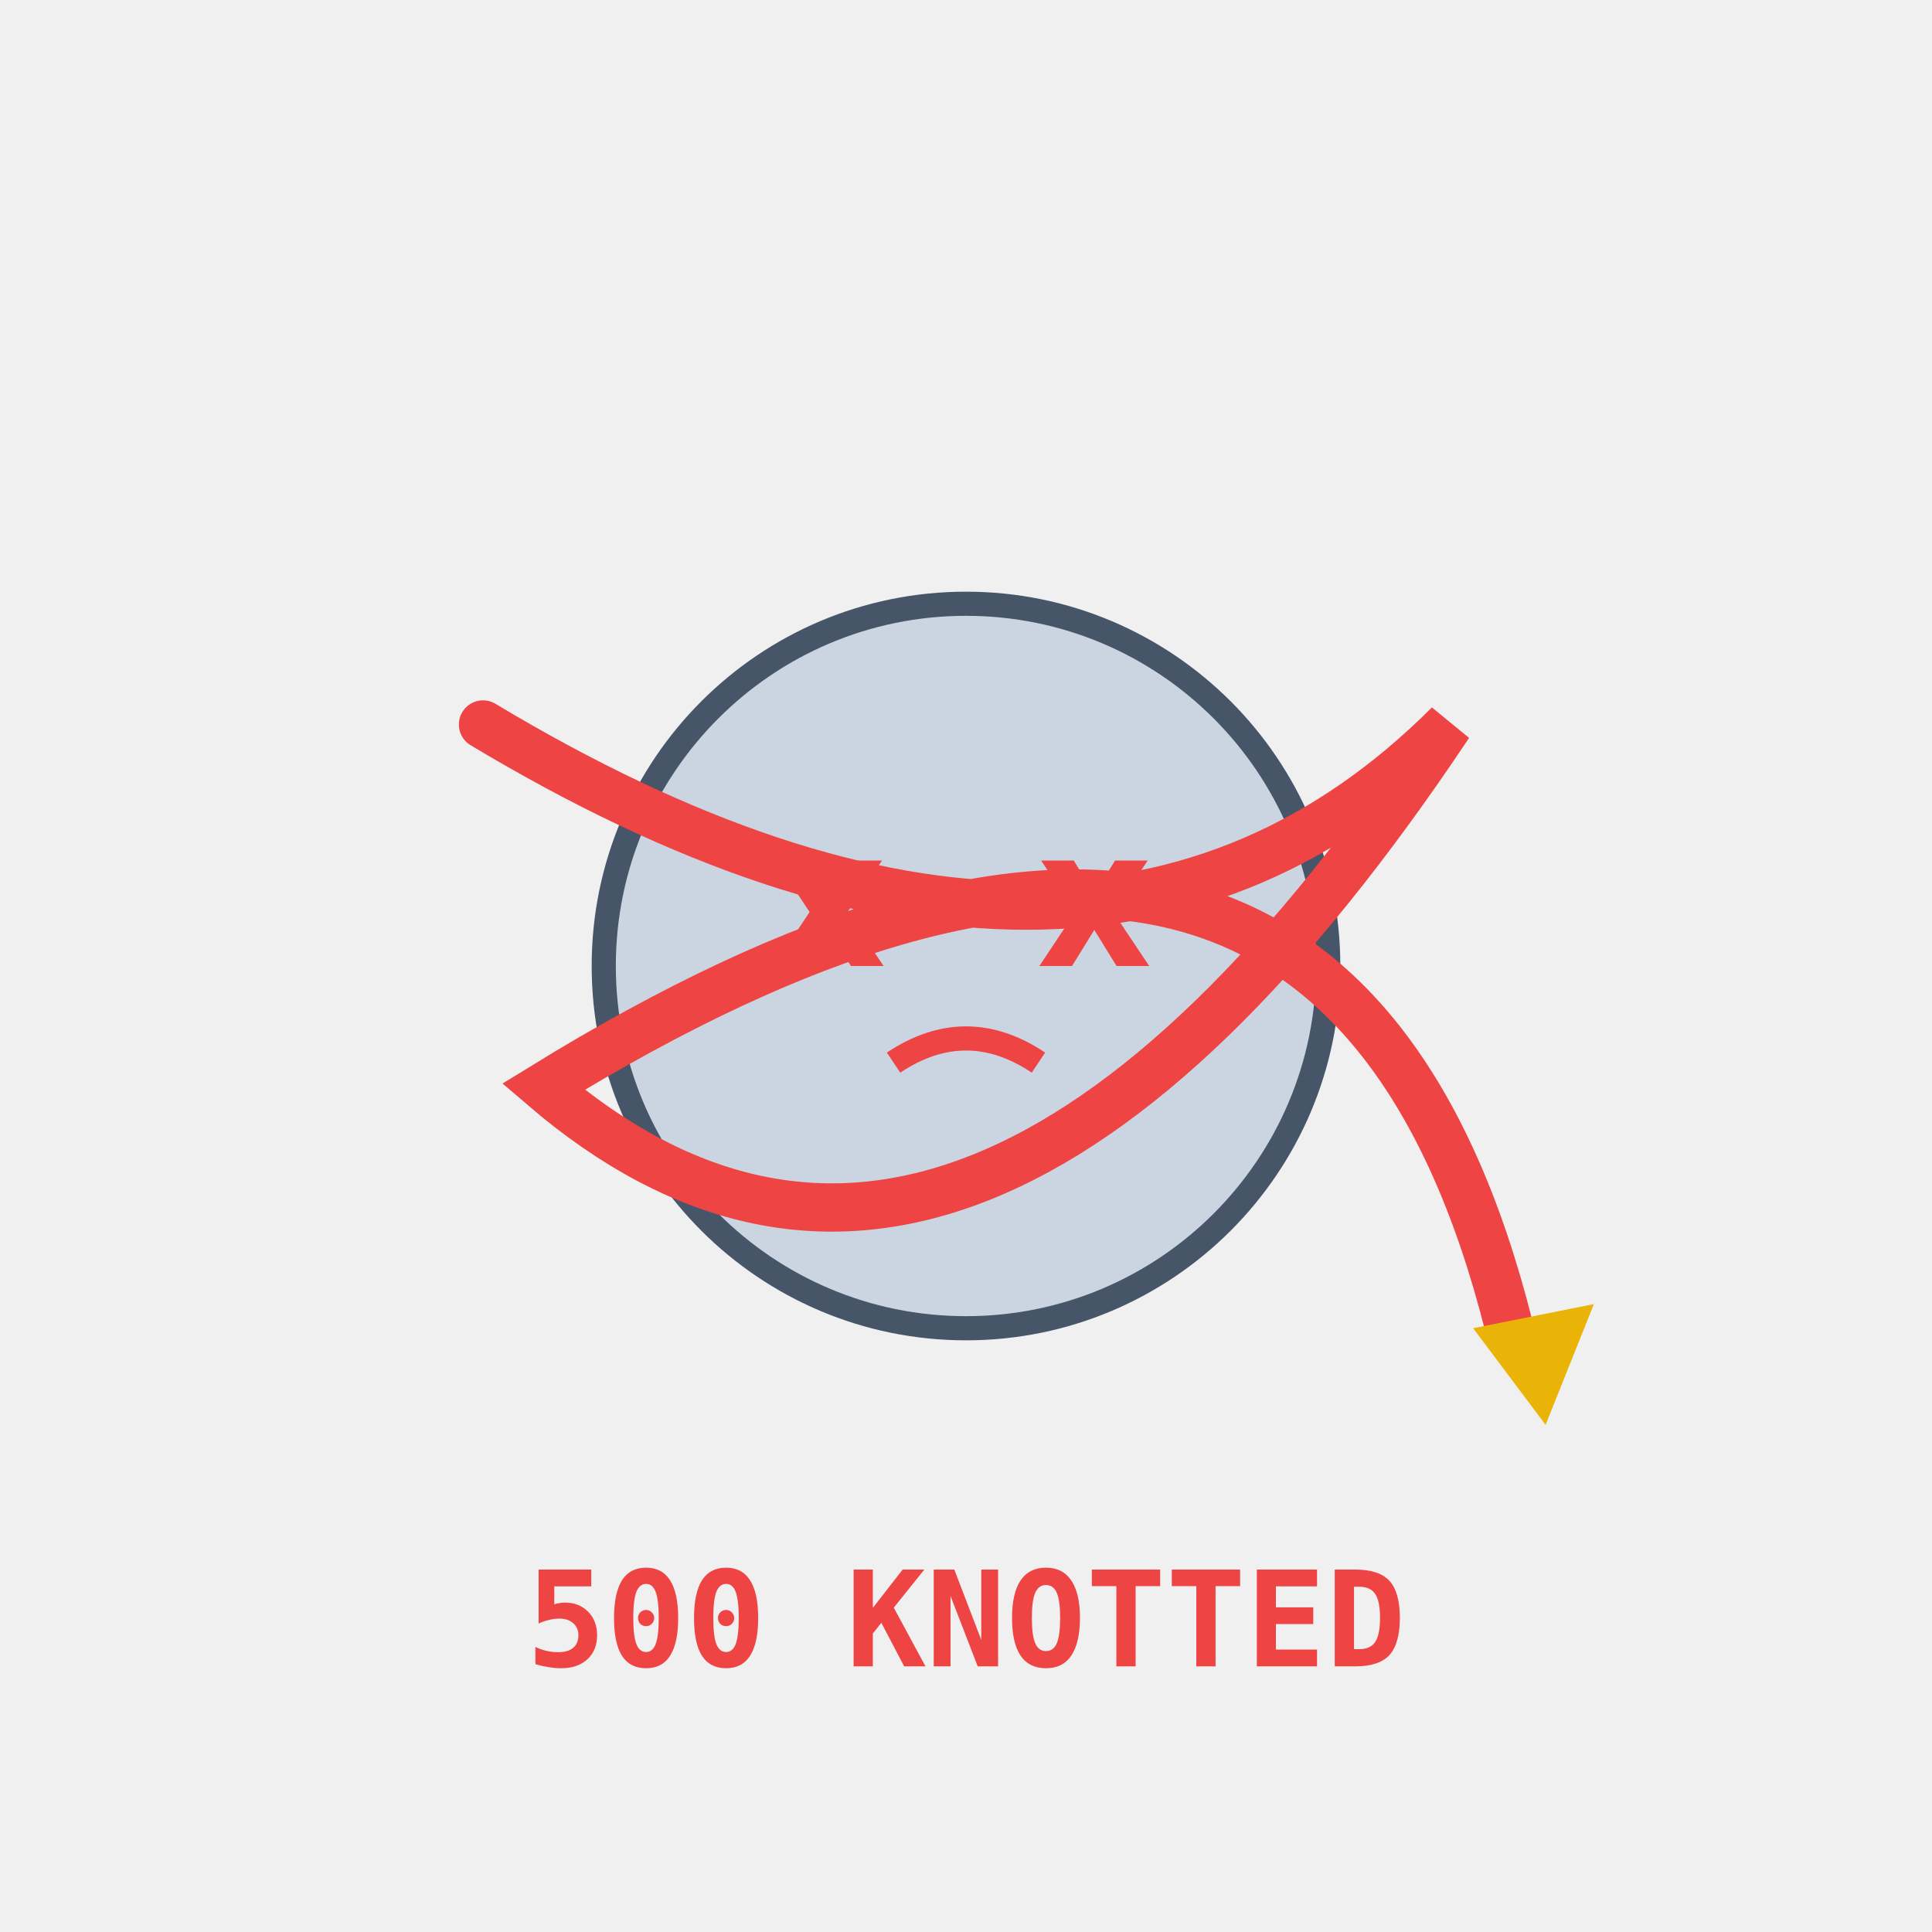
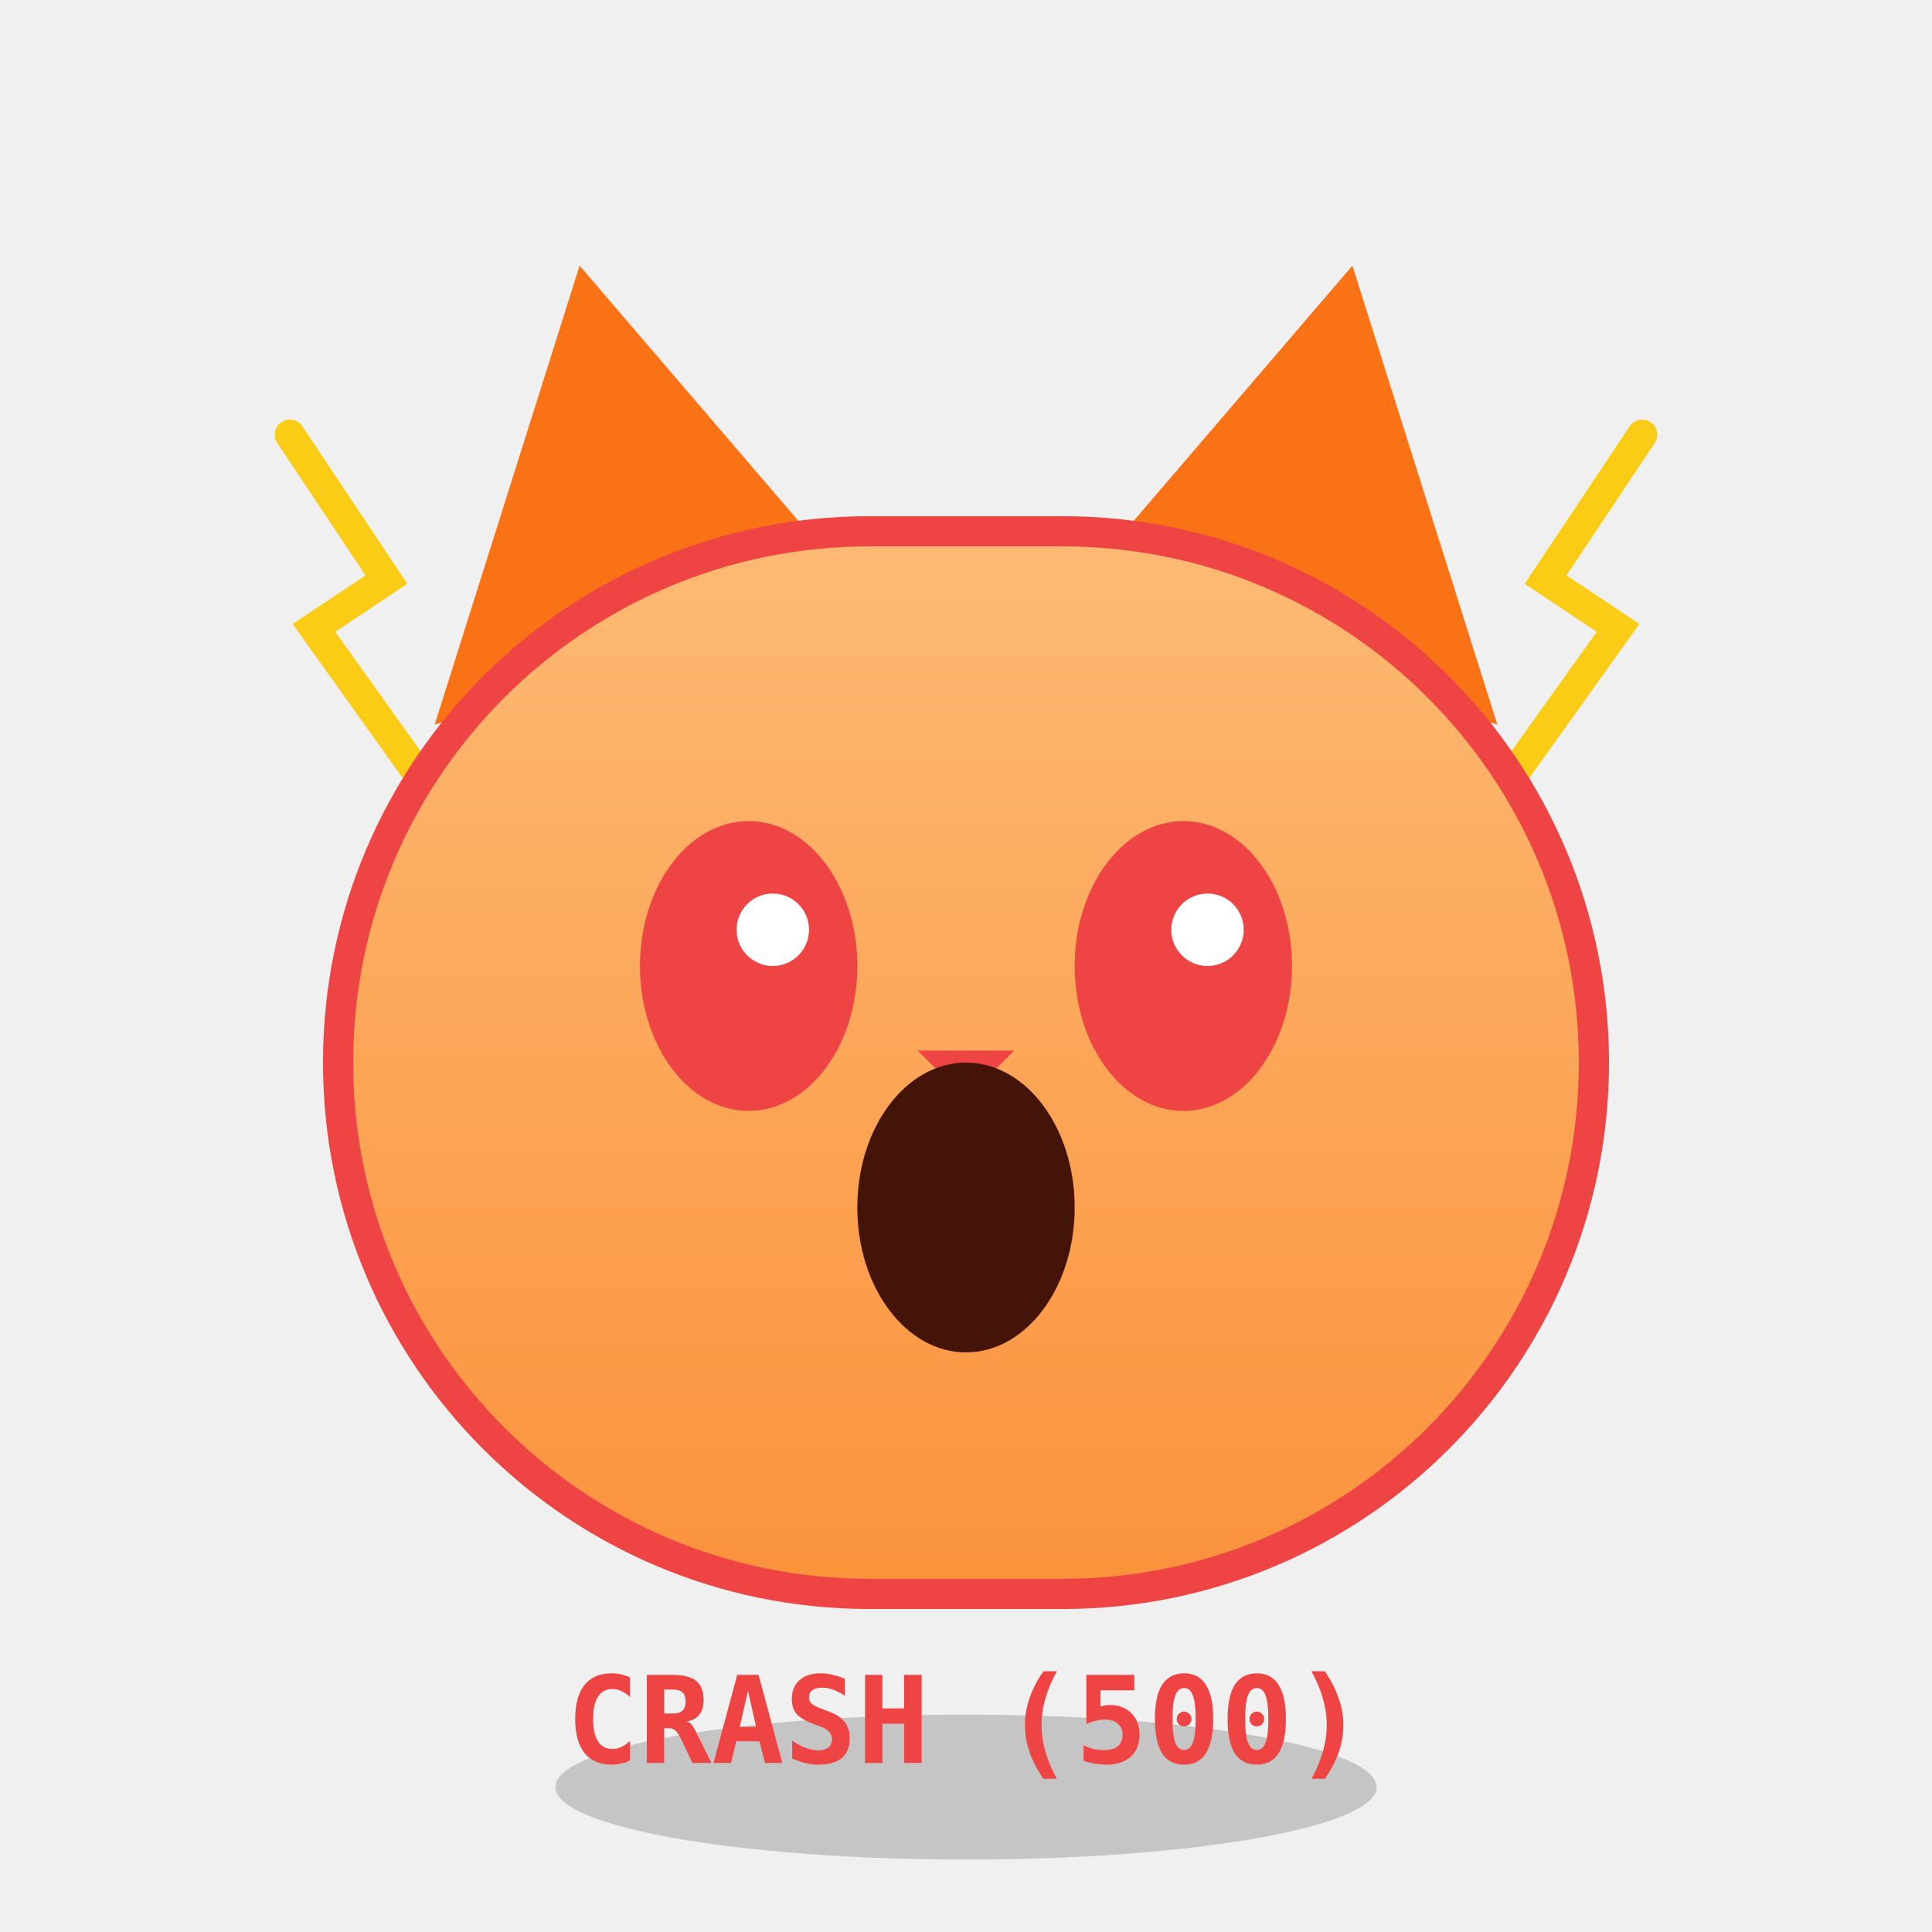
<svg xmlns="http://www.w3.org/2000/svg" viewBox="0 0 160 160" width="100%" height="100%">
+   <defs>
+     <linearGradient id="cat-fur-grad" x1="0%" y1="0%" x2="0%" y2="100%">
+       <stop offset="0%" stop-color="#fdba74" />
+       <stop offset="100%" stop-color="#fb923c" />
+     </linearGradient>
+   </defs>
  <style>
-     @keyframes knotJiggle {
-       0%, 100% { transform: rotate(0); }
-       50% { transform: rotate(4deg); }
+     @keyframes terrorShiver {
+       0%, 100% { transform: translate(0, 0); }
+       20% { transform: translate(-3px, 2px); }
+       40% { transform: translate(3px, -2px); }
+       60% { transform: translate(-2px, -2px); }
+       80% { transform: translate(2px, 2px); }
    }
-     .knot-cat { animation: knotJiggle 1.5s infinite; transform-origin: 80px 80px; }
+     @keyframes sparkFlick {
+       0%, 100% { opacity: 0; }
+       50% { opacity: 1; }
+     }
+     .head-terror { animation: terrorShiver 0.25s infinite; transform-origin: 80px 145px; }
+     .sparks { animation: sparkFlick 0.3s infinite; }
  </style>
-   <g class="knot-cat">
-     <circle cx="80" cy="80" r="30" fill="#cbd5e1" stroke="#475569" stroke-width="2" />
-     <text x="64" y="80" font-family="sans-serif" font-size="16" font-weight="bold" fill="#ef4444">x</text>
-     <text x="86" y="80" font-family="sans-serif" font-size="16" font-weight="bold" fill="#ef4444">x</text>
-     <path d="M 74 88 Q 80 84 86 88" fill="none" stroke="#ef4444" stroke-width="2" />
-     <path d="M 40 60 Q 90 90 120 60 Q 80 120 45 90 Q 110 50 125 110" fill="none" stroke="#ef4444" stroke-width="4" stroke-linecap="round" />
-     <polygon points="122,110 132,108 128,118" fill="#eab308" />
-     <text x="80" y="138" font-family="monospace" font-size="11" font-weight="bold" fill="#ef4444" text-anchor="middle">500 KNOTTED</text>
+   <ellipse cx="80" cy="148" rx="34" ry="6" fill="#000000" opacity="0.18" />
+   <g class="sparks">
+     <polyline points="24,36 32,48 26,52 36,66" fill="none" stroke="#facc15" stroke-width="2.5" stroke-linecap="round" />
+     <polyline points="136,36 128,48 134,52 124,66" fill="none" stroke="#facc15" stroke-width="2.5" stroke-linecap="round" />
  </g>
+   <g class="head-terror">
+     <polygon points="36,60 48,22 72,50" fill="#f97316" />
+     <polygon points="124,60 112,22 88,50" fill="#f97316" />
+     <rect x="28" y="44" width="104" height="88" rx="44" fill="url(#cat-fur-grad)" stroke="#ef4444" stroke-width="2.5" />
+     <ellipse cx="62" cy="80" rx="9" ry="12" fill="#ef4444" />
+     <circle cx="64" cy="77" r="3" fill="#ffffff" />
+     <ellipse cx="98" cy="80" rx="9" ry="12" fill="#ef4444" />
+     <circle cx="100" cy="77" r="3" fill="#ffffff" />
+     <polygon points="80,91 76,87 84,87" fill="#ef4444" />
+     <ellipse cx="80" cy="100" rx="9" ry="12" fill="#431407" />
+   </g>
+   <text x="80" y="146" font-family="monospace" font-size="10" font-weight="bold" fill="#ef4444" text-anchor="middle">CRASH (500)</text>
</svg>
